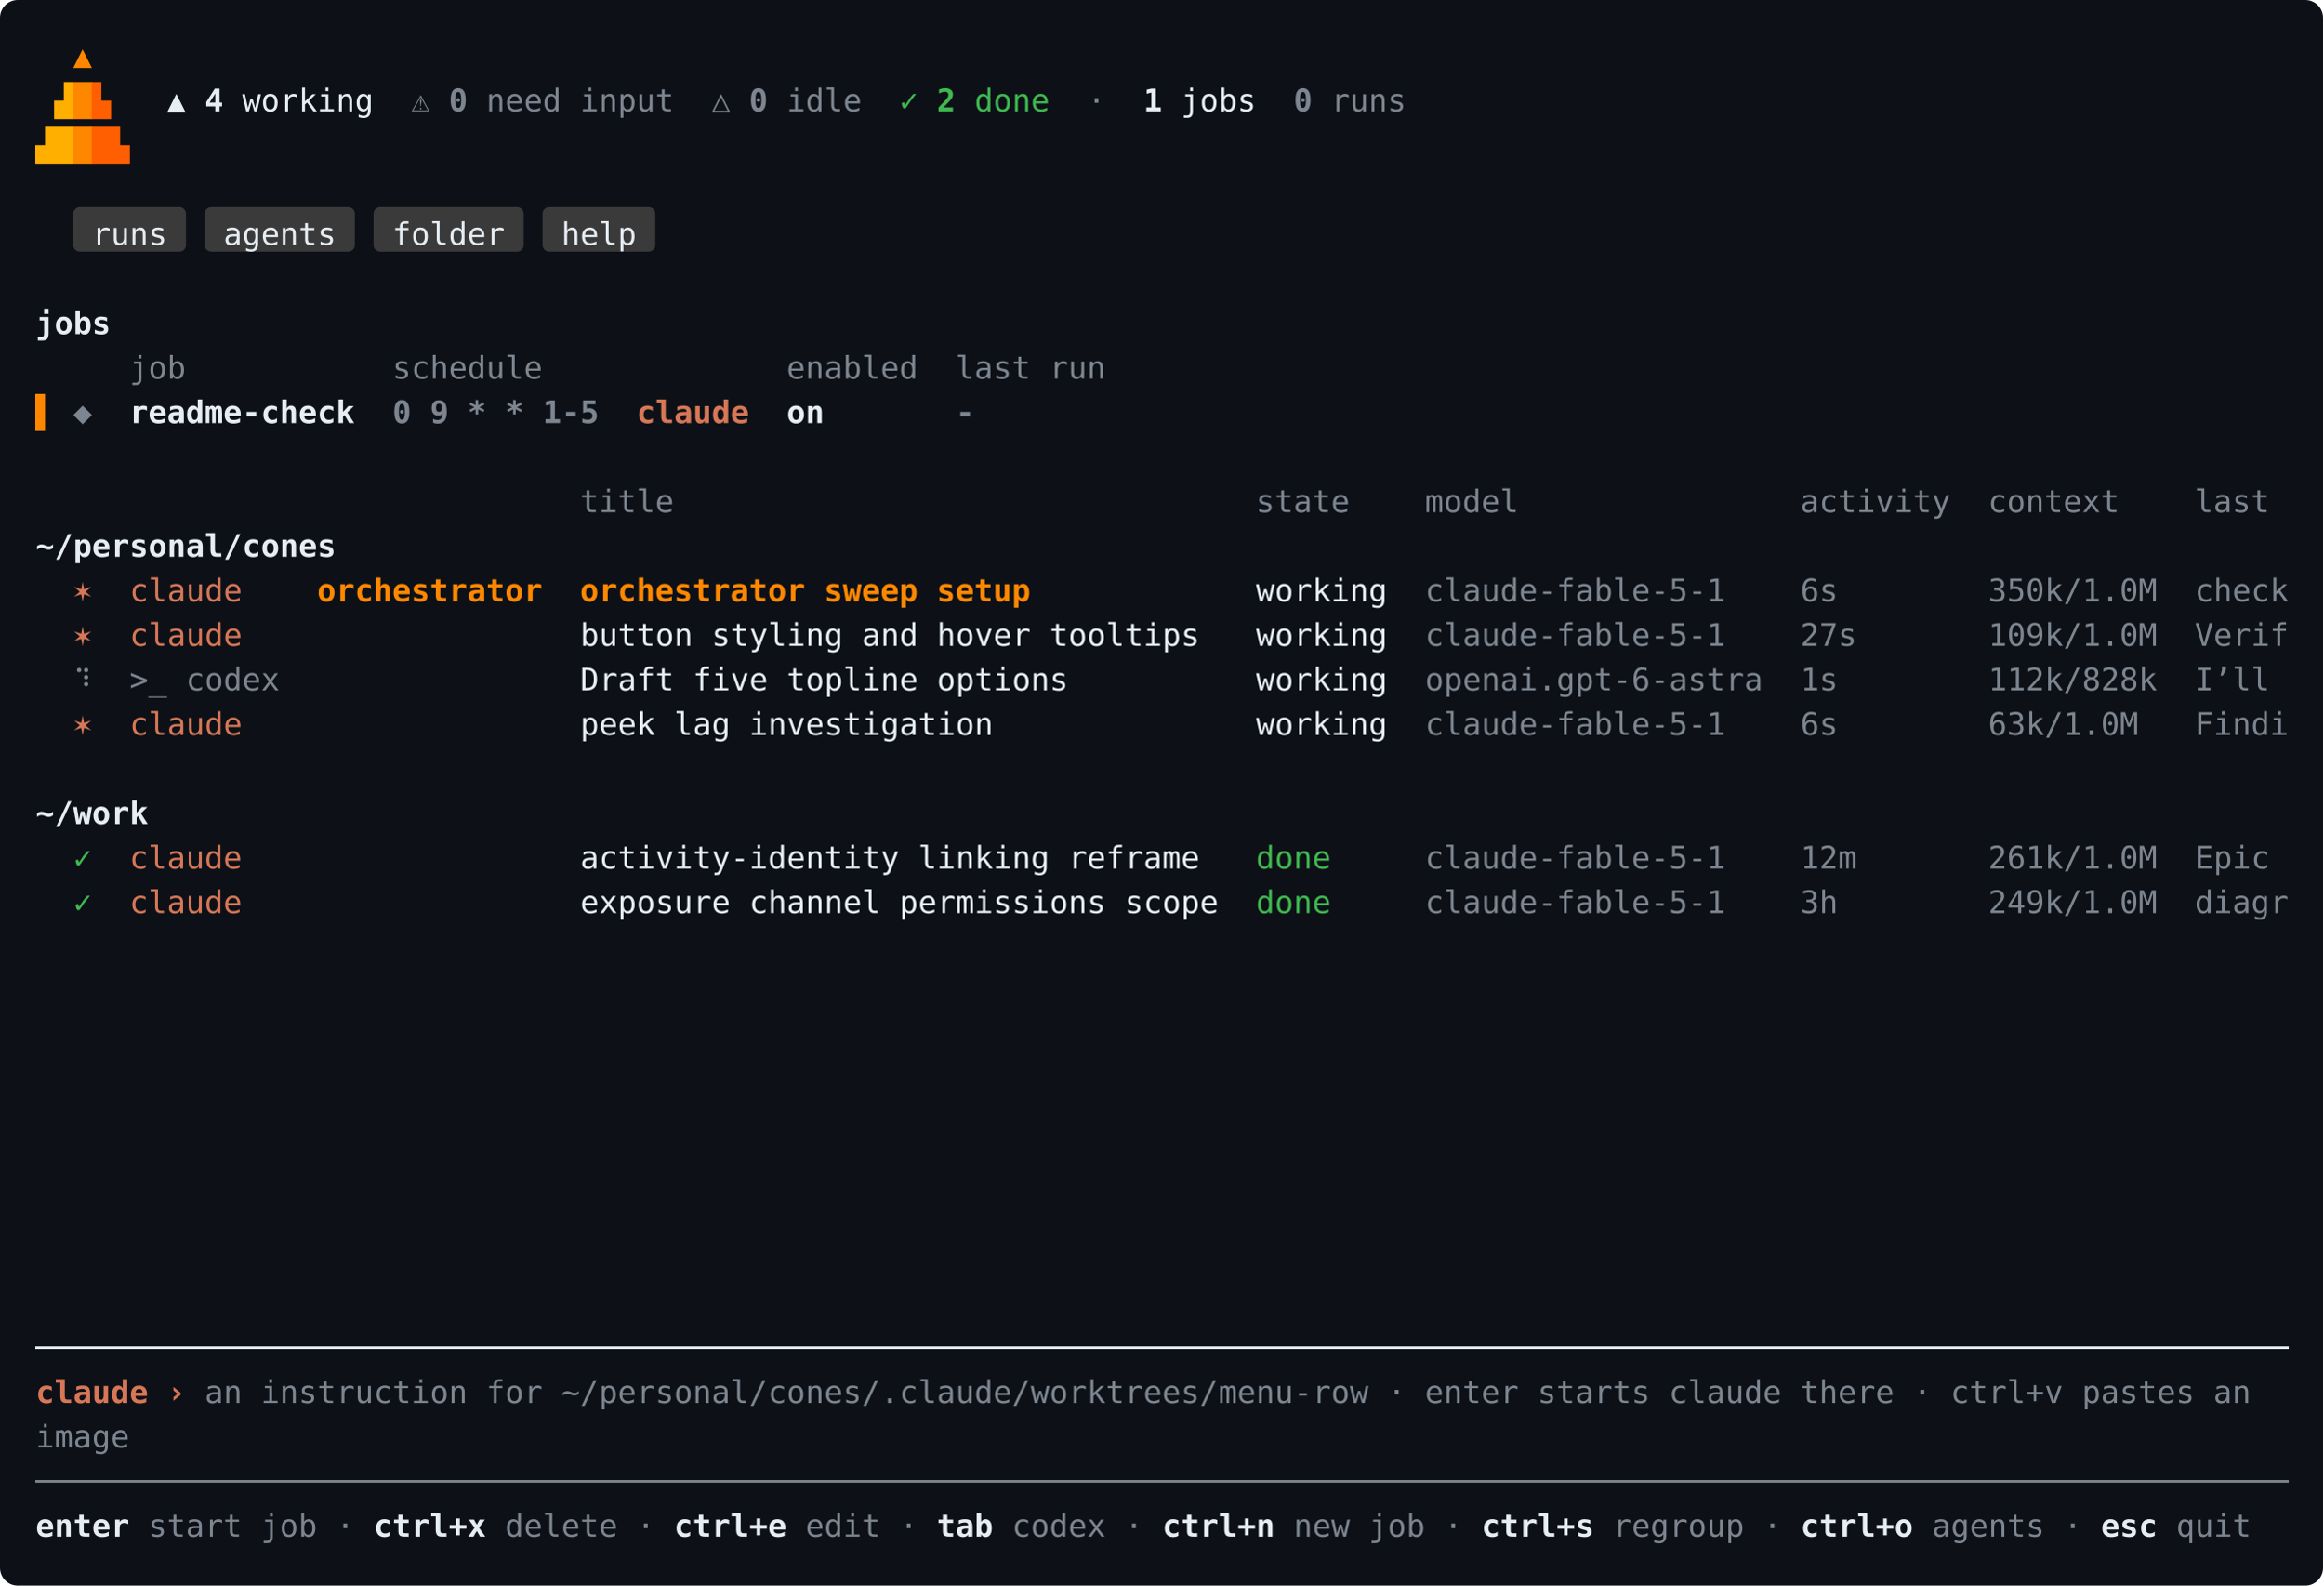
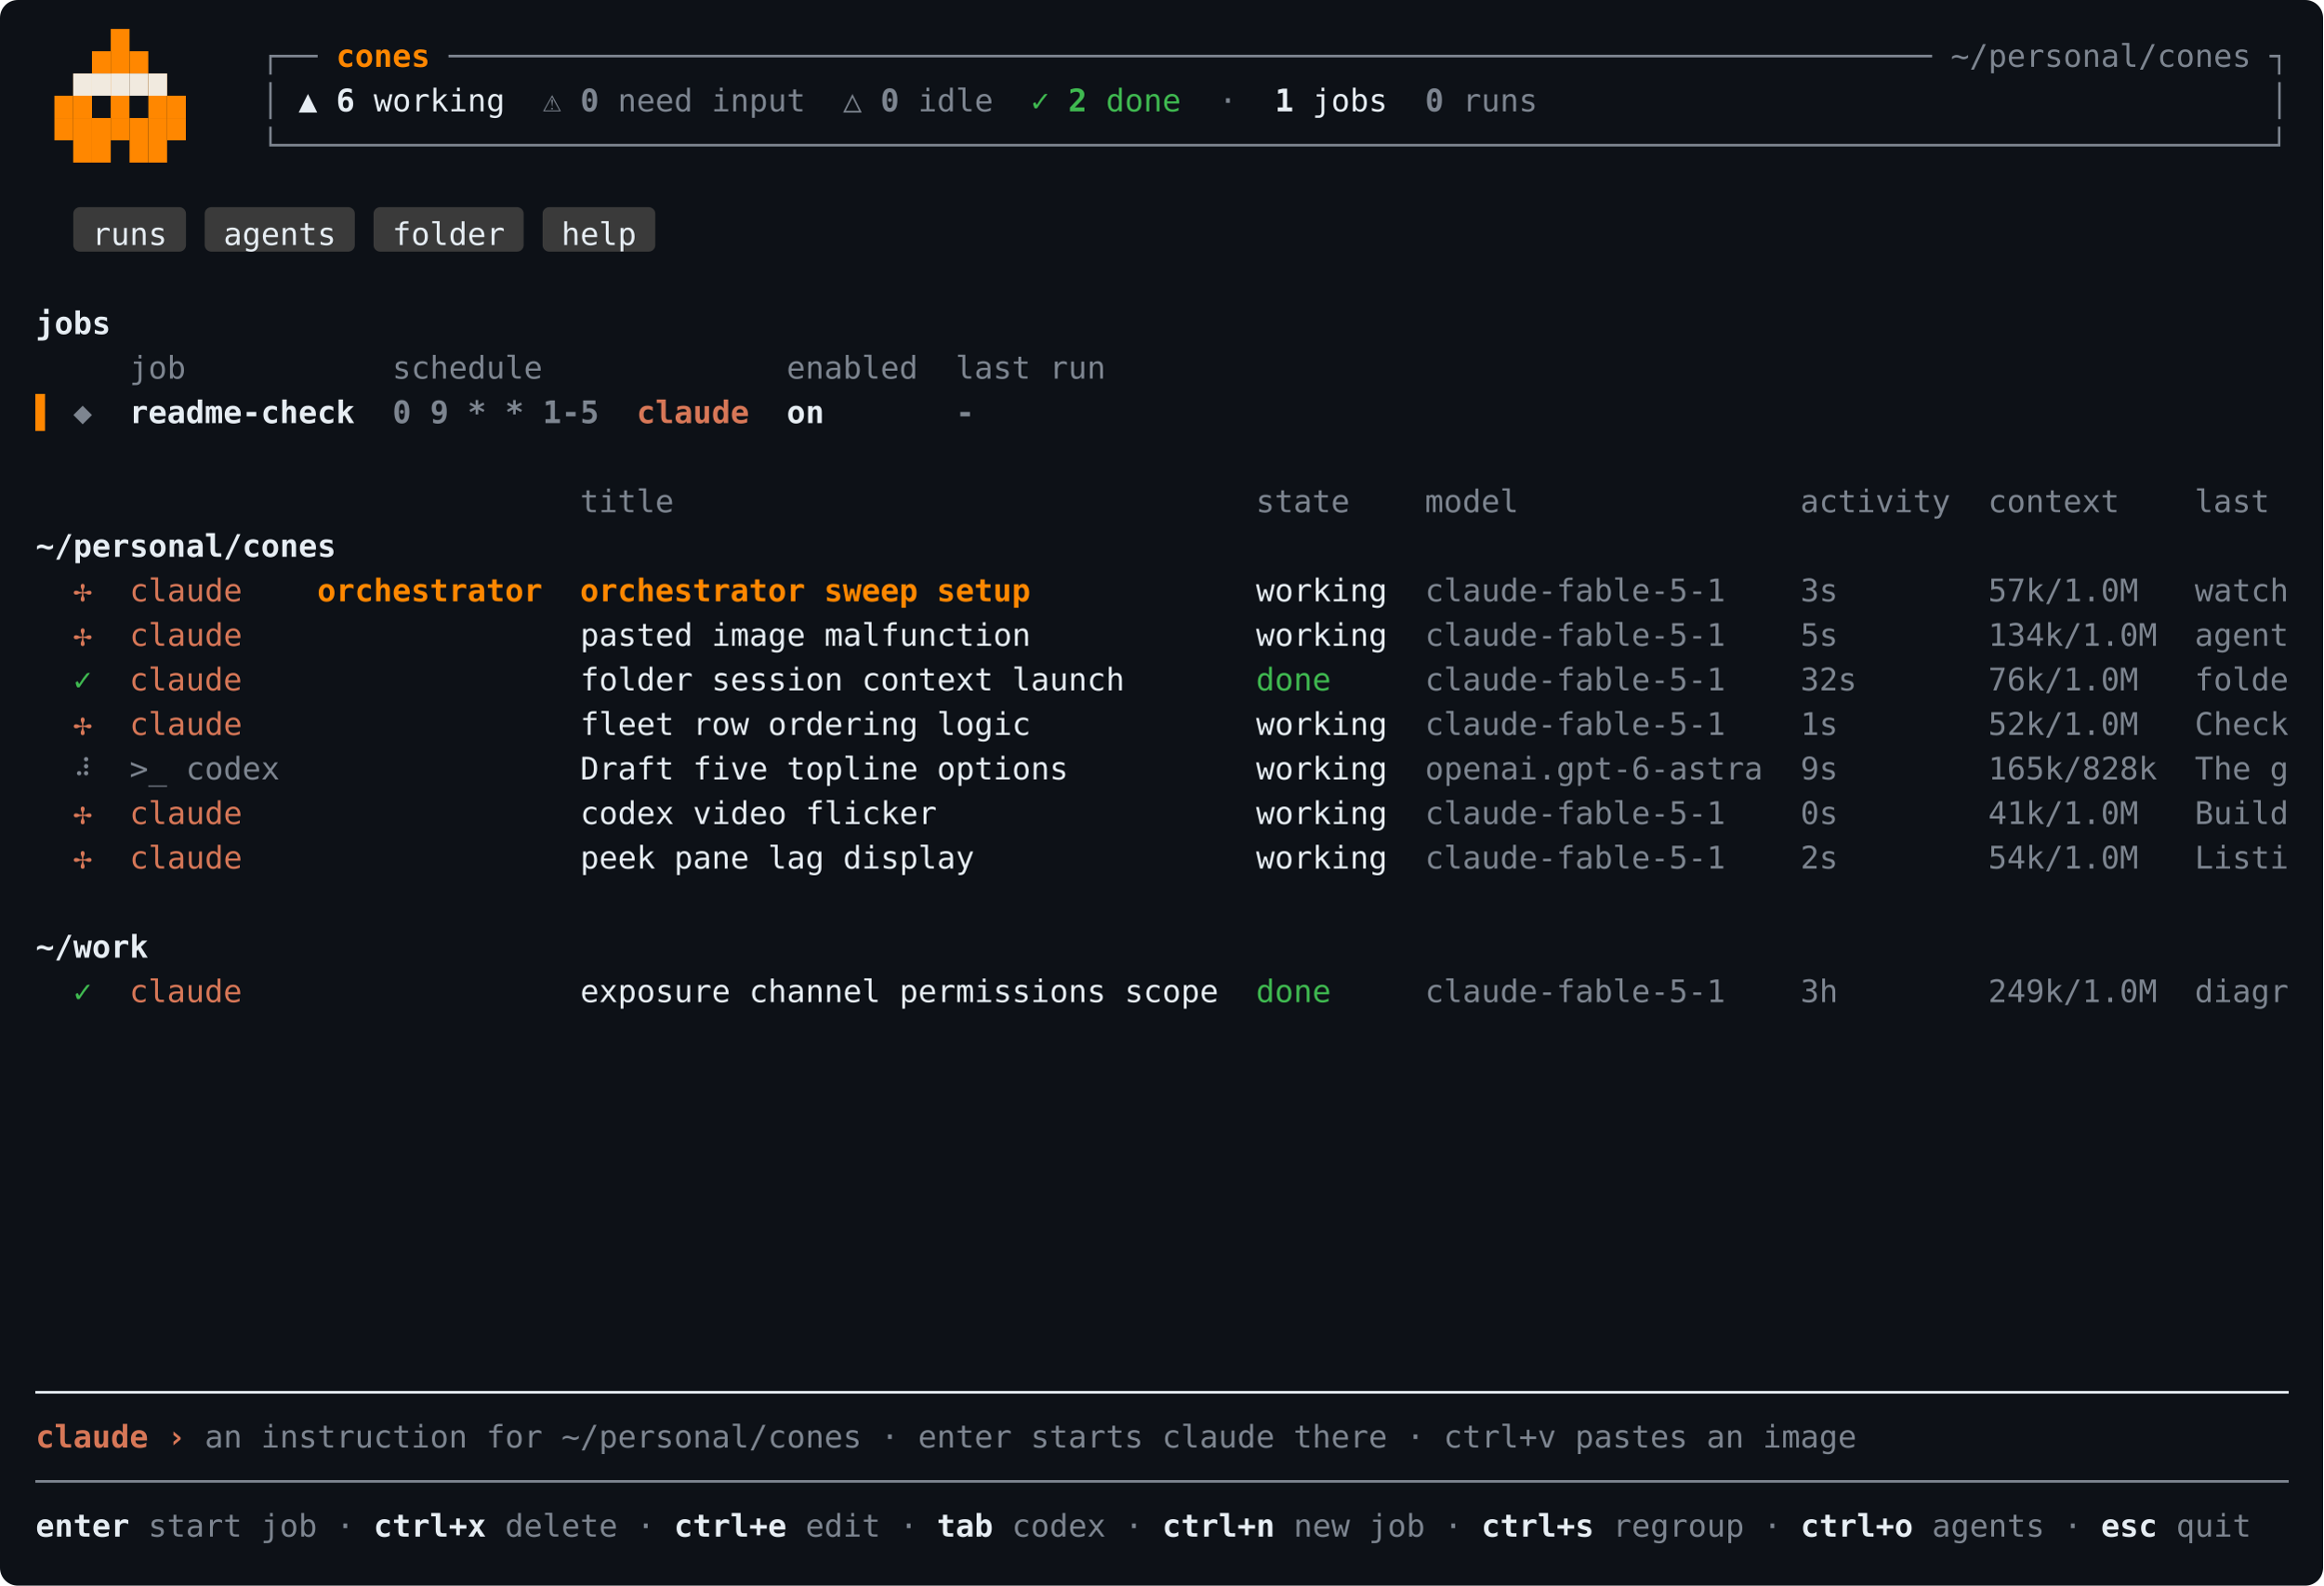
<svg xmlns="http://www.w3.org/2000/svg" width="1043" height="712" viewBox="0 0 1043 712" font-family="SFMono-Regular,Menlo,Consolas,monospace" font-size="14">
  <rect width="1043" height="712" rx="8" fill="#0d1117" />
-   <text x="16.0" y="30" xml:space="preserve" textLength="42.1" lengthAdjust="spacingAndGlyphs" fill="#ff8700">  ▲  </text>
-   <text x="16.0" y="50" xml:space="preserve" textLength="16.9" lengthAdjust="spacingAndGlyphs" fill="#ffaf00"> ▟</text>
-   <text x="32.9" y="50" xml:space="preserve" textLength="8.4" lengthAdjust="spacingAndGlyphs" fill="#ff8700">█</text>
-   <text x="41.3" y="50" xml:space="preserve" textLength="16.9" lengthAdjust="spacingAndGlyphs" fill="#ff5f00">▙ </text>
-   <text x="58.1" y="50" xml:space="preserve" textLength="33.7" lengthAdjust="spacingAndGlyphs" fill="#e6edf3">  ▲ </text>
-   <text x="91.9" y="50" xml:space="preserve" textLength="8.4" lengthAdjust="spacingAndGlyphs" fill="#e6edf3" font-weight="700">4</text>
-   <text x="100.3" y="50" xml:space="preserve" textLength="84.3" lengthAdjust="spacingAndGlyphs" fill="#e6edf3"> working  </text>
-   <text x="184.6" y="50" xml:space="preserve" textLength="16.9" lengthAdjust="spacingAndGlyphs" fill="#7d8590">⚠ </text>
-   <text x="201.5" y="50" xml:space="preserve" textLength="8.4" lengthAdjust="spacingAndGlyphs" fill="#7d8590" font-weight="700">0</text>
-   <text x="209.9" y="50" xml:space="preserve" textLength="92.7" lengthAdjust="spacingAndGlyphs" fill="#7d8590"> need input</text>
-   <text x="319.5" y="50" xml:space="preserve" textLength="16.9" lengthAdjust="spacingAndGlyphs" fill="#7d8590">△ </text>
-   <text x="336.3" y="50" xml:space="preserve" textLength="8.4" lengthAdjust="spacingAndGlyphs" fill="#7d8590" font-weight="700">0</text>
-   <text x="344.8" y="50" xml:space="preserve" textLength="42.1" lengthAdjust="spacingAndGlyphs" fill="#7d8590"> idle</text>
-   <text x="403.8" y="50" xml:space="preserve" textLength="16.9" lengthAdjust="spacingAndGlyphs" fill="#3fb950">✓ </text>
-   <text x="420.6" y="50" xml:space="preserve" textLength="8.4" lengthAdjust="spacingAndGlyphs" fill="#3fb950" font-weight="700">2</text>
-   <text x="429.1" y="50" xml:space="preserve" textLength="42.1" lengthAdjust="spacingAndGlyphs" fill="#3fb950"> done</text>
-   <text x="488.1" y="50" xml:space="preserve" textLength="25.3" lengthAdjust="spacingAndGlyphs" fill="#7d8590">·  </text>
-   <text x="513.4" y="50" xml:space="preserve" textLength="8.4" lengthAdjust="spacingAndGlyphs" fill="#e6edf3" font-weight="700">1</text>
-   <text x="521.8" y="50" xml:space="preserve" textLength="59.0" lengthAdjust="spacingAndGlyphs" fill="#e6edf3"> jobs  </text>
-   <text x="580.8" y="50" xml:space="preserve" textLength="8.4" lengthAdjust="spacingAndGlyphs" fill="#7d8590" font-weight="700">0</text>
-   <text x="589.2" y="50" xml:space="preserve" textLength="42.1" lengthAdjust="spacingAndGlyphs" fill="#7d8590"> runs</text>
-   <text x="16.0" y="70" xml:space="preserve" textLength="16.9" lengthAdjust="spacingAndGlyphs" fill="#ffaf00">▟█</text>
-   <text x="32.9" y="70" xml:space="preserve" textLength="8.4" lengthAdjust="spacingAndGlyphs" fill="#ff8700">█</text>
-   <text x="41.3" y="70" xml:space="preserve" textLength="16.9" lengthAdjust="spacingAndGlyphs" fill="#ff5f00">█▙</text>
+   <rect x="41.29" y="23.0" width="8.43" height="10.0" fill="#ff8700" />
+   <rect x="49.72" y="13" width="8.43" height="20" fill="#ff8700" />
+   <rect x="58.15" y="23.0" width="8.43" height="10.0" fill="#ff8700" />
+   <text x="117.2" y="30" xml:space="preserve" textLength="33.7" lengthAdjust="spacingAndGlyphs" fill="#7d8590">┌── </text>
+   <text x="150.9" y="30" xml:space="preserve" textLength="50.6" lengthAdjust="spacingAndGlyphs" fill="#ff8700" font-weight="700">cones </text>
+   <text x="201.5" y="30" xml:space="preserve" textLength="826.1" lengthAdjust="spacingAndGlyphs" fill="#7d8590">─────────────────────────────────────────────────────────────────────────────── ~/personal/cones ┐</text>
+   <rect x="24.43" y="43.0" width="8.43" height="10.0" fill="#ff8700" />
+   <rect x="32.9" y="33" width="8.4" height="20" rx="0" fill="#ff8700" />
+   <rect x="32.86" y="33" width="8.43" height="10.0" fill="#f1eadf" />
+   <rect x="41.29" y="33" width="8.43" height="10.0" fill="#f1eadf" />
+   <rect x="49.7" y="33" width="8.4" height="20" rx="0" fill="#ff8700" />
+   <rect x="49.72" y="33" width="8.43" height="10.0" fill="#f1eadf" />
+   <rect x="58.15" y="33" width="8.43" height="10.0" fill="#f1eadf" />
+   <rect x="66.6" y="33" width="8.4" height="20" rx="0" fill="#ff8700" />
+   <rect x="66.58" y="33" width="8.43" height="10.0" fill="#f1eadf" />
+   <rect x="75.01" y="43.0" width="8.43" height="10.0" fill="#ff8700" />
+   <text x="117.2" y="50" xml:space="preserve" textLength="8.4" lengthAdjust="spacingAndGlyphs" fill="#7d8590">│</text>
+   <text x="125.6" y="50" xml:space="preserve" textLength="25.3" lengthAdjust="spacingAndGlyphs" fill="#e6edf3"> ▲ </text>
+   <text x="150.9" y="50" xml:space="preserve" textLength="8.4" lengthAdjust="spacingAndGlyphs" fill="#e6edf3" font-weight="700">6</text>
+   <text x="159.3" y="50" xml:space="preserve" textLength="84.3" lengthAdjust="spacingAndGlyphs" fill="#e6edf3"> working  </text>
+   <text x="243.6" y="50" xml:space="preserve" textLength="16.9" lengthAdjust="spacingAndGlyphs" fill="#7d8590">⚠ </text>
+   <text x="260.5" y="50" xml:space="preserve" textLength="8.4" lengthAdjust="spacingAndGlyphs" fill="#7d8590" font-weight="700">0</text>
+   <text x="268.9" y="50" xml:space="preserve" textLength="92.7" lengthAdjust="spacingAndGlyphs" fill="#7d8590"> need input</text>
+   <text x="378.5" y="50" xml:space="preserve" textLength="16.9" lengthAdjust="spacingAndGlyphs" fill="#7d8590">△ </text>
+   <text x="395.3" y="50" xml:space="preserve" textLength="8.4" lengthAdjust="spacingAndGlyphs" fill="#7d8590" font-weight="700">0</text>
+   <text x="403.8" y="50" xml:space="preserve" textLength="42.1" lengthAdjust="spacingAndGlyphs" fill="#7d8590"> idle</text>
+   <text x="462.8" y="50" xml:space="preserve" textLength="16.9" lengthAdjust="spacingAndGlyphs" fill="#3fb950">✓ </text>
+   <text x="479.6" y="50" xml:space="preserve" textLength="8.4" lengthAdjust="spacingAndGlyphs" fill="#3fb950" font-weight="700">2</text>
+   <text x="488.1" y="50" xml:space="preserve" textLength="42.1" lengthAdjust="spacingAndGlyphs" fill="#3fb950"> done</text>
+   <text x="547.1" y="50" xml:space="preserve" textLength="25.3" lengthAdjust="spacingAndGlyphs" fill="#7d8590">·  </text>
+   <text x="572.4" y="50" xml:space="preserve" textLength="8.4" lengthAdjust="spacingAndGlyphs" fill="#e6edf3" font-weight="700">1</text>
+   <text x="580.8" y="50" xml:space="preserve" textLength="59.0" lengthAdjust="spacingAndGlyphs" fill="#e6edf3"> jobs  </text>
+   <text x="639.8" y="50" xml:space="preserve" textLength="8.4" lengthAdjust="spacingAndGlyphs" fill="#7d8590" font-weight="700">0</text>
+   <text x="648.2" y="50" xml:space="preserve" textLength="42.1" lengthAdjust="spacingAndGlyphs" fill="#7d8590"> runs</text>
+   <text x="1019.2" y="50" xml:space="preserve" textLength="8.4" lengthAdjust="spacingAndGlyphs" fill="#7d8590">│</text>
+   <rect x="24.43" y="53" width="8.43" height="10.0" fill="#ff8700" />
+   <rect x="32.86" y="53" width="8.43" height="20" fill="#ff8700" />
+   <rect x="41.29" y="53" width="8.43" height="20" fill="#ff8700" />
+   <rect x="49.72" y="53" width="8.43" height="10.0" fill="#ff8700" />
+   <rect x="58.15" y="53" width="8.43" height="20" fill="#ff8700" />
+   <rect x="66.58" y="53" width="8.43" height="20" fill="#ff8700" />
+   <rect x="75.01" y="53" width="8.43" height="10.0" fill="#ff8700" />
+   <text x="117.2" y="70" xml:space="preserve" textLength="910.4" lengthAdjust="spacingAndGlyphs" fill="#7d8590">└──────────────────────────────────────────────────────────────────────────────────────────────────────────┘</text>
  <rect x="32.9" y="93" width="50.6" height="20" rx="3" fill="#3a3a3a" />
  <text x="32.9" y="110" xml:space="preserve" textLength="50.6" lengthAdjust="spacingAndGlyphs" fill="#e6edf3"> runs </text>
  <rect x="91.9" y="93" width="67.4" height="20" rx="3" fill="#3a3a3a" />
  <text x="91.9" y="110" xml:space="preserve" textLength="67.4" lengthAdjust="spacingAndGlyphs" fill="#e6edf3"> agents </text>
  <rect x="167.7" y="93" width="67.4" height="20" rx="3" fill="#3a3a3a" />
  <text x="167.7" y="110" xml:space="preserve" textLength="67.4" lengthAdjust="spacingAndGlyphs" fill="#e6edf3"> folder </text>
  <rect x="243.6" y="93" width="50.6" height="20" rx="3" fill="#3a3a3a" />
  <text x="243.6" y="110" xml:space="preserve" textLength="50.6" lengthAdjust="spacingAndGlyphs" fill="#e6edf3"> help </text>
  <text x="16.0" y="150" xml:space="preserve" textLength="33.7" lengthAdjust="spacingAndGlyphs" fill="#e6edf3" font-weight="700">jobs</text>
  <text x="16.0" y="170" xml:space="preserve" textLength="480.5" lengthAdjust="spacingAndGlyphs" fill="#7d8590">     job           schedule             enabled  last run</text>
  <text x="16.0" y="190" xml:space="preserve" textLength="16.9" lengthAdjust="spacingAndGlyphs" fill="#ff8700" font-weight="700">▌ </text>
  <text x="32.9" y="190" xml:space="preserve" textLength="25.3" lengthAdjust="spacingAndGlyphs" fill="#7d8590" font-weight="700">◆  </text>
  <text x="58.1" y="190" xml:space="preserve" textLength="118.0" lengthAdjust="spacingAndGlyphs" fill="#e6edf3" font-weight="700">readme-check  </text>
  <text x="176.2" y="190" xml:space="preserve" textLength="109.6" lengthAdjust="spacingAndGlyphs" fill="#7d8590" font-weight="700">0 9 * * 1-5  </text>
  <text x="285.8" y="190" xml:space="preserve" textLength="67.4" lengthAdjust="spacingAndGlyphs" fill="#d77757" font-weight="700">claude  </text>
  <text x="353.2" y="190" xml:space="preserve" textLength="75.9" lengthAdjust="spacingAndGlyphs" fill="#e6edf3" font-weight="700">on       </text>
  <text x="429.1" y="190" xml:space="preserve" textLength="8.4" lengthAdjust="spacingAndGlyphs" fill="#7d8590" font-weight="700">-</text>
  <text x="16.0" y="230" xml:space="preserve" textLength="1003.2" lengthAdjust="spacingAndGlyphs" fill="#7d8590">                             title                               state    model               activity  context    last</text>
  <text x="16.0" y="250" xml:space="preserve" textLength="134.9" lengthAdjust="spacingAndGlyphs" fill="#e6edf3" font-weight="700">~/personal/cones</text>
-   <text x="32.9" y="270" xml:space="preserve" textLength="109.6" lengthAdjust="spacingAndGlyphs" fill="#d77757">✶  claude    </text>
+   <text x="32.9" y="270" xml:space="preserve" textLength="109.6" lengthAdjust="spacingAndGlyphs" fill="#d77757">✢  claude    </text>
  <text x="142.4" y="270" xml:space="preserve" textLength="421.5" lengthAdjust="spacingAndGlyphs" fill="#ff8700" font-weight="700">orchestrator  orchestrator sweep setup            </text>
  <text x="563.9" y="270" xml:space="preserve" textLength="75.9" lengthAdjust="spacingAndGlyphs" fill="#e6edf3">working  </text>
-   <text x="639.8" y="270" xml:space="preserve" textLength="387.8" lengthAdjust="spacingAndGlyphs" fill="#7d8590">claude-fable-5-1    6s        350k/1.0M  check</text>
-   <text x="32.9" y="290" xml:space="preserve" textLength="109.6" lengthAdjust="spacingAndGlyphs" fill="#d77757">✶  claude    </text>
-   <text x="260.5" y="290" xml:space="preserve" textLength="379.3" lengthAdjust="spacingAndGlyphs" fill="#e6edf3">button styling and hover tooltips   working  </text>
-   <text x="639.8" y="290" xml:space="preserve" textLength="387.8" lengthAdjust="spacingAndGlyphs" fill="#7d8590">claude-fable-5-1    27s       109k/1.0M  Verif</text>
-   <text x="32.9" y="310" xml:space="preserve" textLength="227.6" lengthAdjust="spacingAndGlyphs" fill="#7d8590">⠹  &gt;_ codex                </text>
-   <text x="260.5" y="310" xml:space="preserve" textLength="379.3" lengthAdjust="spacingAndGlyphs" fill="#e6edf3">Draft five topline options          working  </text>
-   <text x="639.8" y="310" xml:space="preserve" textLength="379.3" lengthAdjust="spacingAndGlyphs" fill="#7d8590">openai.gpt-6-astra  1s        112k/828k  I’ll</text>
-   <text x="32.9" y="330" xml:space="preserve" textLength="109.6" lengthAdjust="spacingAndGlyphs" fill="#d77757">✶  claude    </text>
-   <text x="260.5" y="330" xml:space="preserve" textLength="379.3" lengthAdjust="spacingAndGlyphs" fill="#e6edf3">peek lag investigation              working  </text>
-   <text x="639.8" y="330" xml:space="preserve" textLength="387.8" lengthAdjust="spacingAndGlyphs" fill="#7d8590">claude-fable-5-1    6s        63k/1.0M   Findi</text>
-   <text x="16.0" y="370" xml:space="preserve" textLength="50.6" lengthAdjust="spacingAndGlyphs" fill="#e6edf3" font-weight="700">~/work</text>
-   <text x="32.9" y="390" xml:space="preserve" textLength="25.3" lengthAdjust="spacingAndGlyphs" fill="#3fb950">✓  </text>
-   <text x="58.1" y="390" xml:space="preserve" textLength="84.3" lengthAdjust="spacingAndGlyphs" fill="#d77757">claude    </text>
-   <text x="260.5" y="390" xml:space="preserve" textLength="303.5" lengthAdjust="spacingAndGlyphs" fill="#e6edf3">activity-identity linking reframe   </text>
-   <text x="563.9" y="390" xml:space="preserve" textLength="75.9" lengthAdjust="spacingAndGlyphs" fill="#3fb950">done     </text>
-   <text x="639.8" y="390" xml:space="preserve" textLength="379.3" lengthAdjust="spacingAndGlyphs" fill="#7d8590">claude-fable-5-1    12m       261k/1.0M  Epic</text>
-   <text x="32.9" y="410" xml:space="preserve" textLength="25.3" lengthAdjust="spacingAndGlyphs" fill="#3fb950">✓  </text>
-   <text x="58.1" y="410" xml:space="preserve" textLength="84.3" lengthAdjust="spacingAndGlyphs" fill="#d77757">claude    </text>
-   <text x="260.5" y="410" xml:space="preserve" textLength="303.5" lengthAdjust="spacingAndGlyphs" fill="#e6edf3">exposure channel permissions scope  </text>
-   <text x="563.9" y="410" xml:space="preserve" textLength="75.9" lengthAdjust="spacingAndGlyphs" fill="#3fb950">done     </text>
-   <text x="639.8" y="410" xml:space="preserve" textLength="387.8" lengthAdjust="spacingAndGlyphs" fill="#7d8590">claude-fable-5-1    3h        249k/1.0M  diagr</text>
-   <text x="16.0" y="610" xml:space="preserve" textLength="1011.6" lengthAdjust="spacingAndGlyphs" fill="#e6edf3">────────────────────────────────────────────────────────────────────────────────────────────────────────────────────────</text>
-   <text x="16.0" y="630" xml:space="preserve" textLength="75.9" lengthAdjust="spacingAndGlyphs" fill="#d77757" font-weight="700">claude › </text>
-   <text x="91.9" y="630" xml:space="preserve" textLength="8.4" lengthAdjust="spacingAndGlyphs" fill="#7d8590">a</text>
-   <text x="100.3" y="630" xml:space="preserve" textLength="910.4" lengthAdjust="spacingAndGlyphs" fill="#7d8590">n instruction for ~/personal/cones/.claude/worktrees/menu-row · enter starts claude there · ctrl+v pastes an</text>
-   <text x="16.0" y="650" xml:space="preserve" textLength="42.1" lengthAdjust="spacingAndGlyphs" fill="#7d8590">image</text>
+   <text x="639.8" y="270" xml:space="preserve" textLength="387.8" lengthAdjust="spacingAndGlyphs" fill="#7d8590">claude-fable-5-1    3s        57k/1.0M   watch</text>
+   <text x="32.9" y="290" xml:space="preserve" textLength="109.6" lengthAdjust="spacingAndGlyphs" fill="#d77757">✢  claude    </text>
+   <text x="260.5" y="290" xml:space="preserve" textLength="379.3" lengthAdjust="spacingAndGlyphs" fill="#e6edf3">pasted image malfunction            working  </text>
+   <text x="639.8" y="290" xml:space="preserve" textLength="387.8" lengthAdjust="spacingAndGlyphs" fill="#7d8590">claude-fable-5-1    5s        134k/1.0M  agent</text>
+   <text x="32.9" y="310" xml:space="preserve" textLength="25.3" lengthAdjust="spacingAndGlyphs" fill="#3fb950">✓  </text>
+   <text x="58.1" y="310" xml:space="preserve" textLength="84.3" lengthAdjust="spacingAndGlyphs" fill="#d77757">claude    </text>
+   <text x="260.5" y="310" xml:space="preserve" textLength="303.5" lengthAdjust="spacingAndGlyphs" fill="#e6edf3">folder session context launch       </text>
+   <text x="563.9" y="310" xml:space="preserve" textLength="75.9" lengthAdjust="spacingAndGlyphs" fill="#3fb950">done     </text>
+   <text x="639.8" y="310" xml:space="preserve" textLength="387.8" lengthAdjust="spacingAndGlyphs" fill="#7d8590">claude-fable-5-1    32s       76k/1.0M   folde</text>
+   <text x="32.9" y="330" xml:space="preserve" textLength="109.6" lengthAdjust="spacingAndGlyphs" fill="#d77757">✢  claude    </text>
+   <text x="260.5" y="330" xml:space="preserve" textLength="379.3" lengthAdjust="spacingAndGlyphs" fill="#e6edf3">fleet row ordering logic            working  </text>
+   <text x="639.8" y="330" xml:space="preserve" textLength="387.8" lengthAdjust="spacingAndGlyphs" fill="#7d8590">claude-fable-5-1    1s        52k/1.0M   Check</text>
+   <text x="32.9" y="350" xml:space="preserve" textLength="227.6" lengthAdjust="spacingAndGlyphs" fill="#7d8590">⠼  &gt;_ codex                </text>
+   <text x="260.5" y="350" xml:space="preserve" textLength="379.3" lengthAdjust="spacingAndGlyphs" fill="#e6edf3">Draft five topline options          working  </text>
+   <text x="639.8" y="350" xml:space="preserve" textLength="387.8" lengthAdjust="spacingAndGlyphs" fill="#7d8590">openai.gpt-6-astra  9s        165k/828k  The g</text>
+   <text x="32.9" y="370" xml:space="preserve" textLength="109.6" lengthAdjust="spacingAndGlyphs" fill="#d77757">✢  claude    </text>
+   <text x="260.5" y="370" xml:space="preserve" textLength="379.3" lengthAdjust="spacingAndGlyphs" fill="#e6edf3">codex video flicker                 working  </text>
+   <text x="639.8" y="370" xml:space="preserve" textLength="387.8" lengthAdjust="spacingAndGlyphs" fill="#7d8590">claude-fable-5-1    0s        41k/1.0M   Build</text>
+   <text x="32.9" y="390" xml:space="preserve" textLength="109.6" lengthAdjust="spacingAndGlyphs" fill="#d77757">✢  claude    </text>
+   <text x="260.5" y="390" xml:space="preserve" textLength="379.3" lengthAdjust="spacingAndGlyphs" fill="#e6edf3">peek pane lag display               working  </text>
+   <text x="639.8" y="390" xml:space="preserve" textLength="387.8" lengthAdjust="spacingAndGlyphs" fill="#7d8590">claude-fable-5-1    2s        54k/1.0M   Listi</text>
+   <text x="16.0" y="430" xml:space="preserve" textLength="50.6" lengthAdjust="spacingAndGlyphs" fill="#e6edf3" font-weight="700">~/work</text>
+   <text x="32.9" y="450" xml:space="preserve" textLength="25.3" lengthAdjust="spacingAndGlyphs" fill="#3fb950">✓  </text>
+   <text x="58.1" y="450" xml:space="preserve" textLength="84.3" lengthAdjust="spacingAndGlyphs" fill="#d77757">claude    </text>
+   <text x="260.5" y="450" xml:space="preserve" textLength="303.5" lengthAdjust="spacingAndGlyphs" fill="#e6edf3">exposure channel permissions scope  </text>
+   <text x="563.9" y="450" xml:space="preserve" textLength="75.9" lengthAdjust="spacingAndGlyphs" fill="#3fb950">done     </text>
+   <text x="639.8" y="450" xml:space="preserve" textLength="387.8" lengthAdjust="spacingAndGlyphs" fill="#7d8590">claude-fable-5-1    3h        249k/1.0M  diagr</text>
+   <text x="16.0" y="630" xml:space="preserve" textLength="1011.6" lengthAdjust="spacingAndGlyphs" fill="#e6edf3">────────────────────────────────────────────────────────────────────────────────────────────────────────────────────────</text>
+   <text x="16.0" y="650" xml:space="preserve" textLength="75.9" lengthAdjust="spacingAndGlyphs" fill="#d77757" font-weight="700">claude › </text>
+   <text x="91.9" y="650" xml:space="preserve" textLength="8.4" lengthAdjust="spacingAndGlyphs" fill="#7d8590">a</text>
+   <text x="100.3" y="650" xml:space="preserve" textLength="733.4" lengthAdjust="spacingAndGlyphs" fill="#7d8590">n instruction for ~/personal/cones · enter starts claude there · ctrl+v pastes an image</text>
  <text x="16.0" y="670" xml:space="preserve" textLength="1011.6" lengthAdjust="spacingAndGlyphs" fill="#7d8590">────────────────────────────────────────────────────────────────────────────────────────────────────────────────────────</text>
  <text x="16.0" y="690" xml:space="preserve" textLength="42.1" lengthAdjust="spacingAndGlyphs" fill="#e6edf3" font-weight="700">enter</text>
  <text x="58.1" y="690" xml:space="preserve" textLength="109.6" lengthAdjust="spacingAndGlyphs" fill="#7d8590"> start job · </text>
  <text x="167.7" y="690" xml:space="preserve" textLength="50.6" lengthAdjust="spacingAndGlyphs" fill="#e6edf3" font-weight="700">ctrl+x</text>
  <text x="218.3" y="690" xml:space="preserve" textLength="84.3" lengthAdjust="spacingAndGlyphs" fill="#7d8590"> delete · </text>
  <text x="302.6" y="690" xml:space="preserve" textLength="50.6" lengthAdjust="spacingAndGlyphs" fill="#e6edf3" font-weight="700">ctrl+e</text>
  <text x="353.2" y="690" xml:space="preserve" textLength="67.4" lengthAdjust="spacingAndGlyphs" fill="#7d8590"> edit · </text>
  <text x="420.6" y="690" xml:space="preserve" textLength="25.3" lengthAdjust="spacingAndGlyphs" fill="#e6edf3" font-weight="700">tab</text>
  <text x="445.9" y="690" xml:space="preserve" textLength="75.9" lengthAdjust="spacingAndGlyphs" fill="#7d8590"> codex · </text>
  <text x="521.8" y="690" xml:space="preserve" textLength="50.6" lengthAdjust="spacingAndGlyphs" fill="#e6edf3" font-weight="700">ctrl+n</text>
  <text x="572.4" y="690" xml:space="preserve" textLength="92.7" lengthAdjust="spacingAndGlyphs" fill="#7d8590"> new job · </text>
  <text x="665.1" y="690" xml:space="preserve" textLength="50.6" lengthAdjust="spacingAndGlyphs" fill="#e6edf3" font-weight="700">ctrl+s</text>
  <text x="715.7" y="690" xml:space="preserve" textLength="92.7" lengthAdjust="spacingAndGlyphs" fill="#7d8590"> regroup · </text>
  <text x="808.4" y="690" xml:space="preserve" textLength="50.6" lengthAdjust="spacingAndGlyphs" fill="#e6edf3" font-weight="700">ctrl+o</text>
  <text x="859.0" y="690" xml:space="preserve" textLength="84.3" lengthAdjust="spacingAndGlyphs" fill="#7d8590"> agents · </text>
  <text x="943.3" y="690" xml:space="preserve" textLength="25.3" lengthAdjust="spacingAndGlyphs" fill="#e6edf3" font-weight="700">esc</text>
  <text x="968.6" y="690" xml:space="preserve" textLength="42.1" lengthAdjust="spacingAndGlyphs" fill="#7d8590"> quit</text>
</svg>
